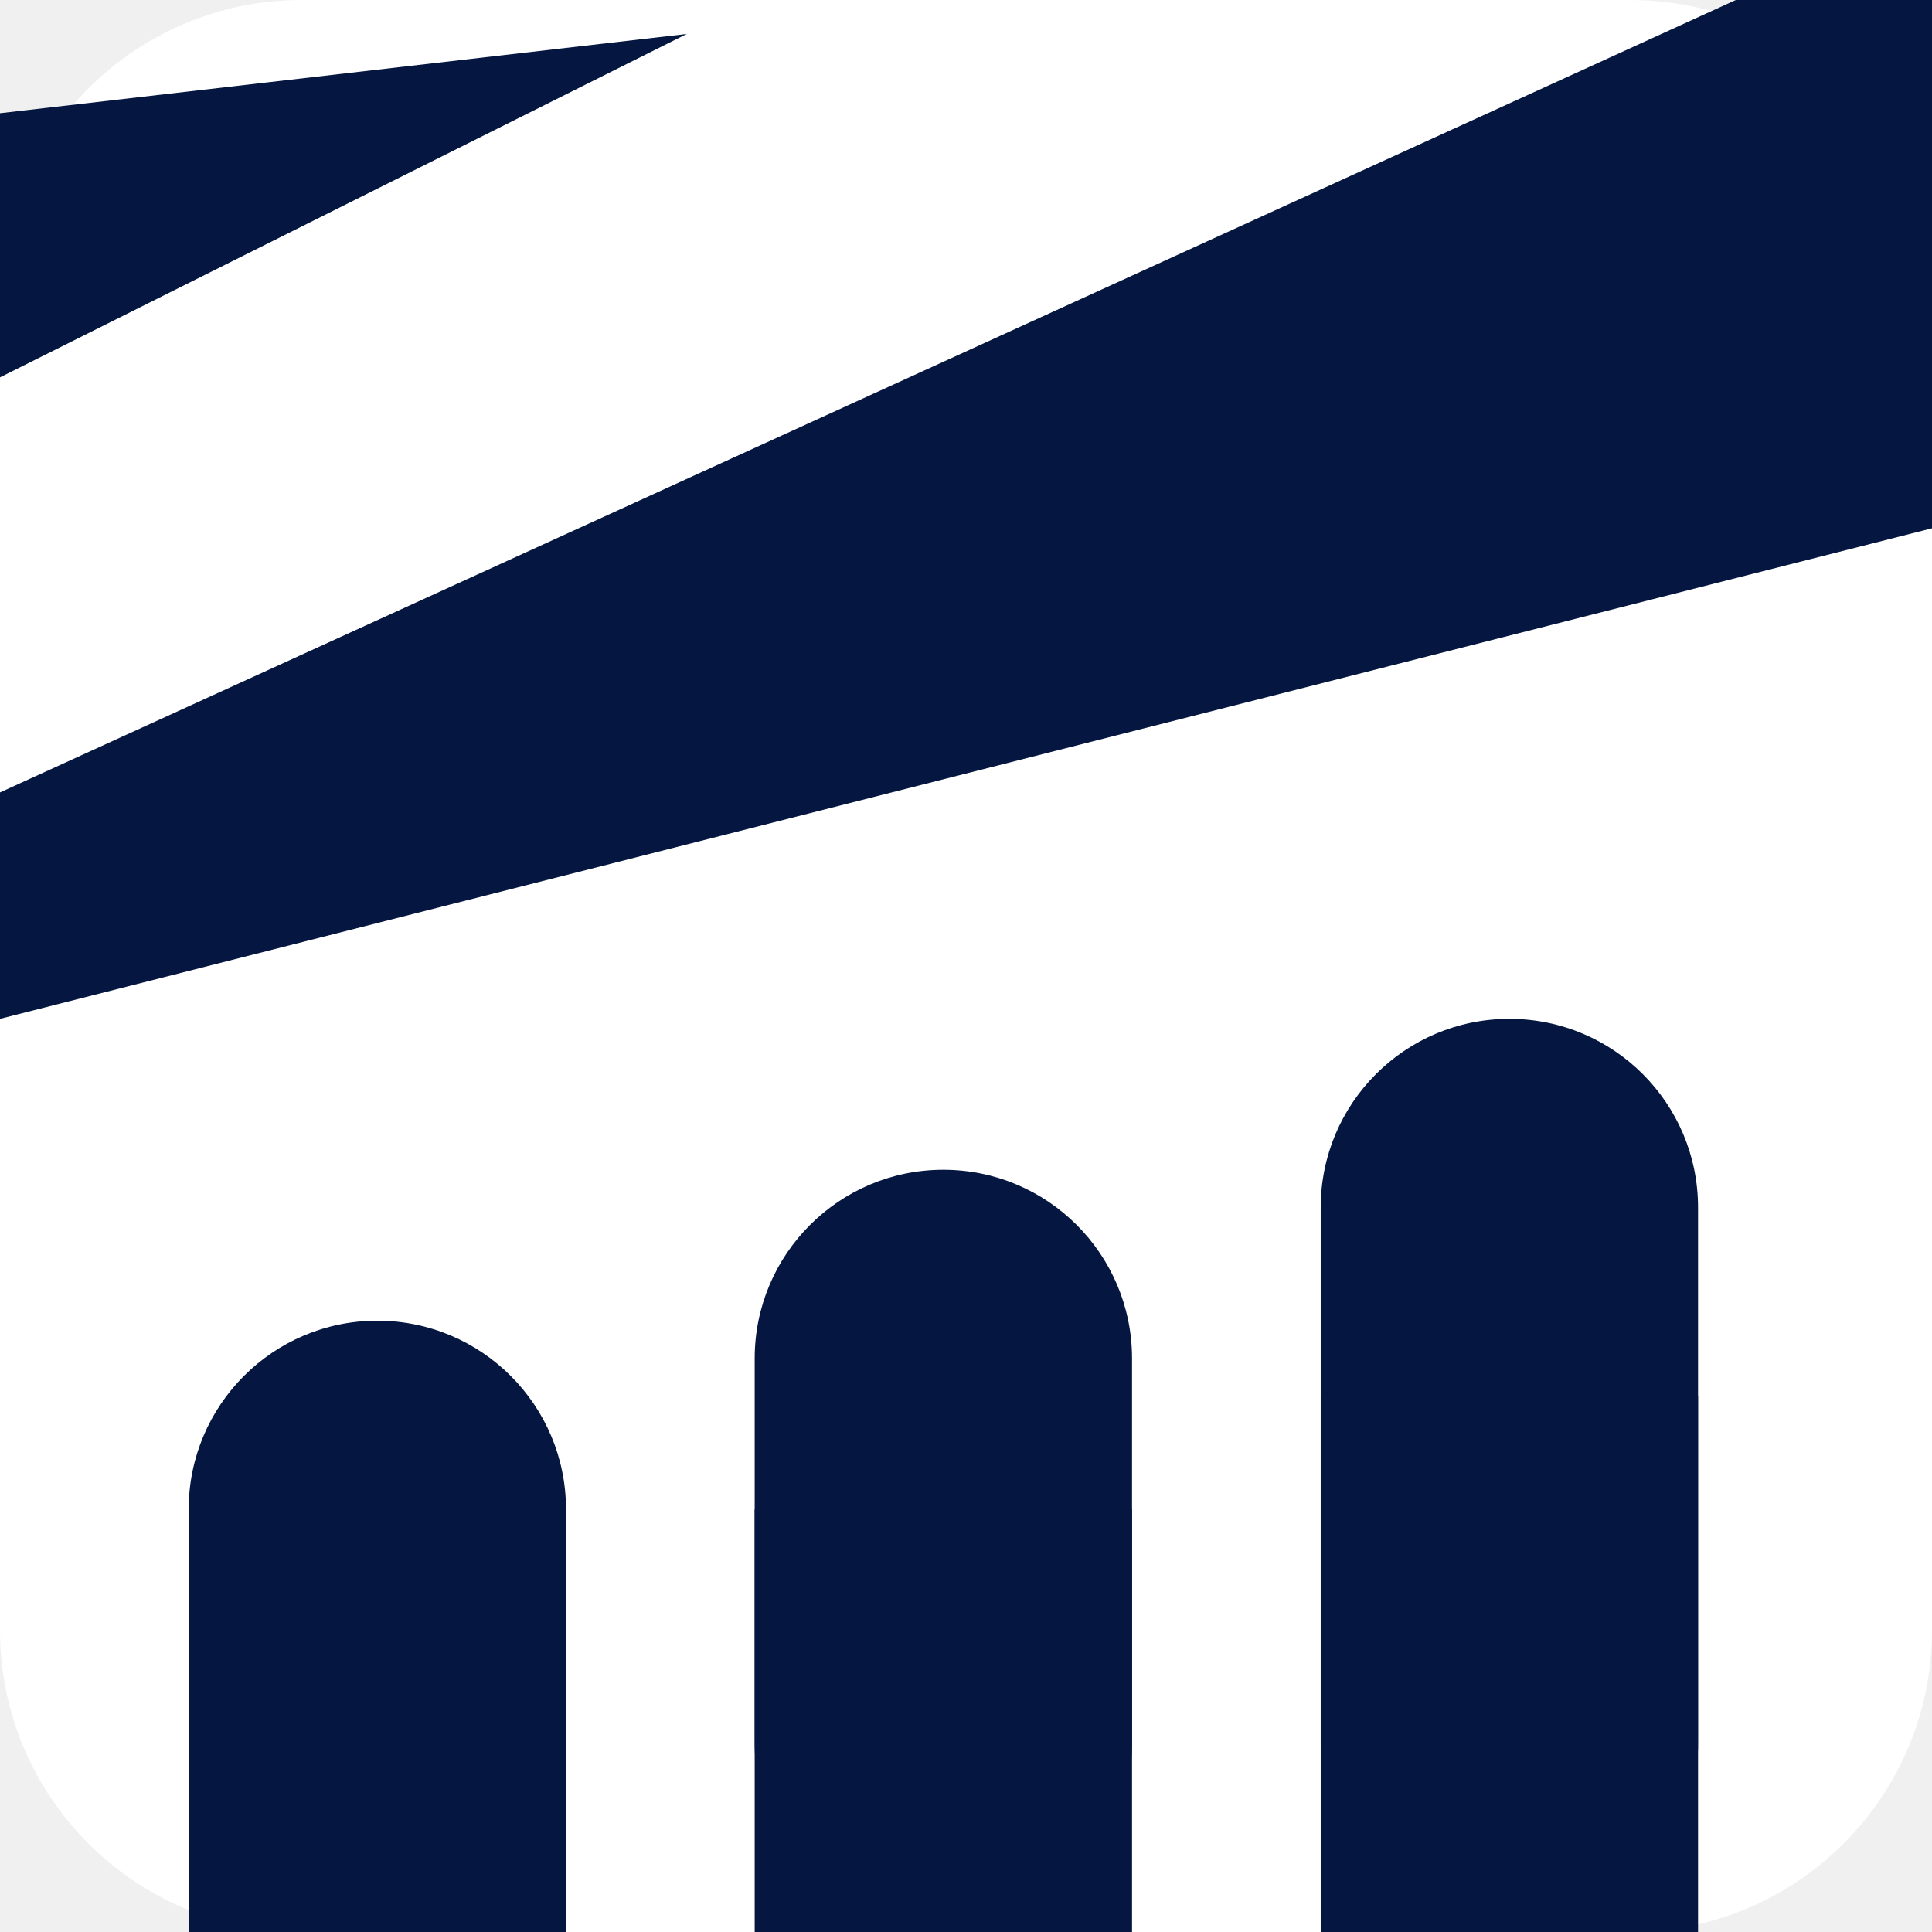
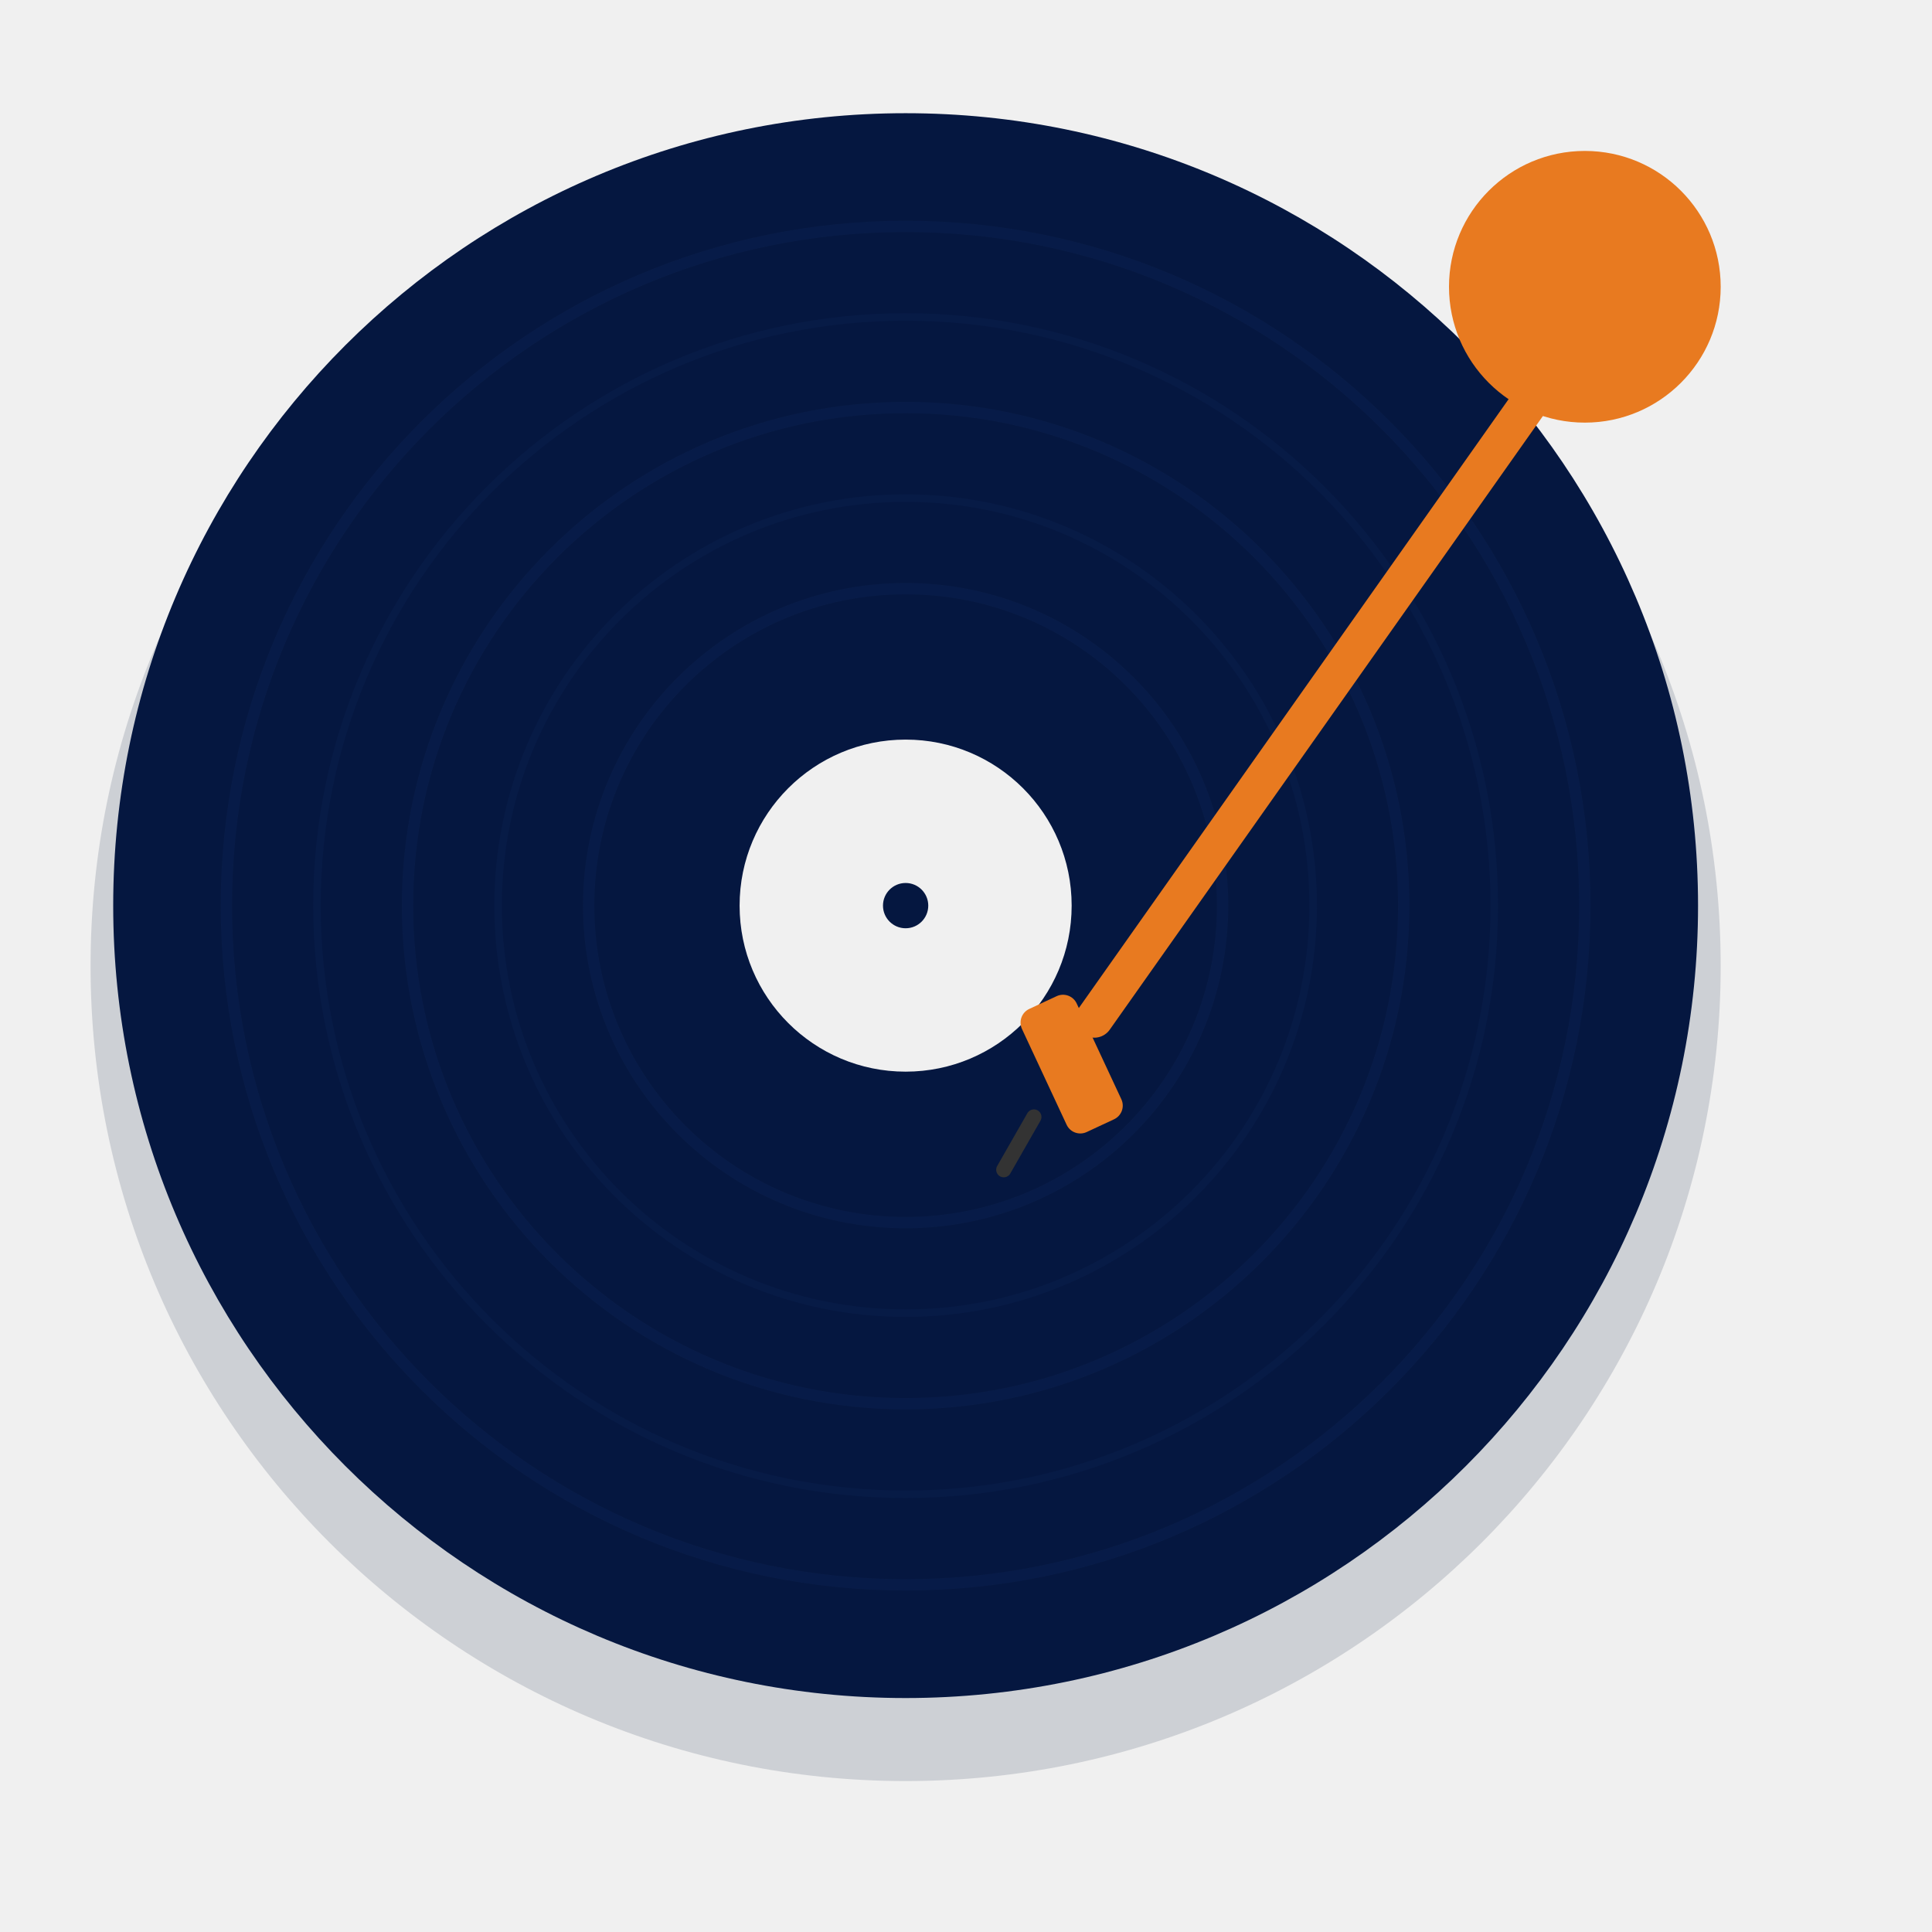
- <svg xmlns="http://www.w3.org/2000/svg" viewBox="0 0 512 512">
-   <rect width="512" height="512" rx="80" fill="#fff" />
-   <polygon points="0,30 260,0 0,150" fill="#051740" />
-   <polygon points="80,0 512,0 512,140 0,270 0,210 460,0" fill="#051740" />
-   <polygon points="0,100 0,160 300,0 200,0" fill="#fff" />
-   <rect x="50" y="350" width="100" height="162" rx="50" fill="#051740" />
-   <rect x="50" y="430" width="100" height="82" fill="#051740" />
-   <rect x="200" y="310" width="100" height="202" rx="50" fill="#051740" />
-   <rect x="200" y="400" width="100" height="112" fill="#051740" />
-   <rect x="350" y="270" width="100" height="242" rx="50" fill="#051740" />
-   <rect x="350" y="370" width="100" height="142" fill="#051740" />
+ <svg xmlns="http://www.w3.org/2000/svg" viewBox="0 0 256 256">
+   <ellipse cx="120" cy="128" rx="108" ry="108" fill="#0a1a3a" opacity="0.15" />
+   <circle cx="120" cy="120" r="105" fill="#051740" />
+   <circle cx="120" cy="120" r="90" fill="none" stroke="#0a2050" stroke-width="1.5" opacity="0.5" />
+   <circle cx="120" cy="120" r="78" fill="none" stroke="#0a2050" stroke-width="1" opacity="0.4" />
+   <circle cx="120" cy="120" r="66" fill="none" stroke="#0a2050" stroke-width="1.5" opacity="0.5" />
+   <circle cx="120" cy="120" r="54" fill="none" stroke="#0a2050" stroke-width="1" opacity="0.4" />
+   <circle cx="120" cy="120" r="42" fill="none" stroke="#0a2050" stroke-width="1.5" opacity="0.5" />
+   <circle cx="120" cy="120" r="22" fill="#f0f0f0" />
+   <circle cx="120" cy="120" r="3" fill="#051740" />
+   <circle cx="210" cy="38" r="18" fill="#E87A20" />
+   <line x1="205" y1="50" x2="145" y2="135" stroke="#E87A20" stroke-width="5" stroke-linecap="round" />
+   <rect x="138" y="132" width="8" height="18" rx="2" fill="#E87A20" transform="rotate(-25 142 141)" />
+   <line x1="137" y1="148" x2="133" y2="155" stroke="#333" stroke-width="2" stroke-linecap="round" />
</svg>
